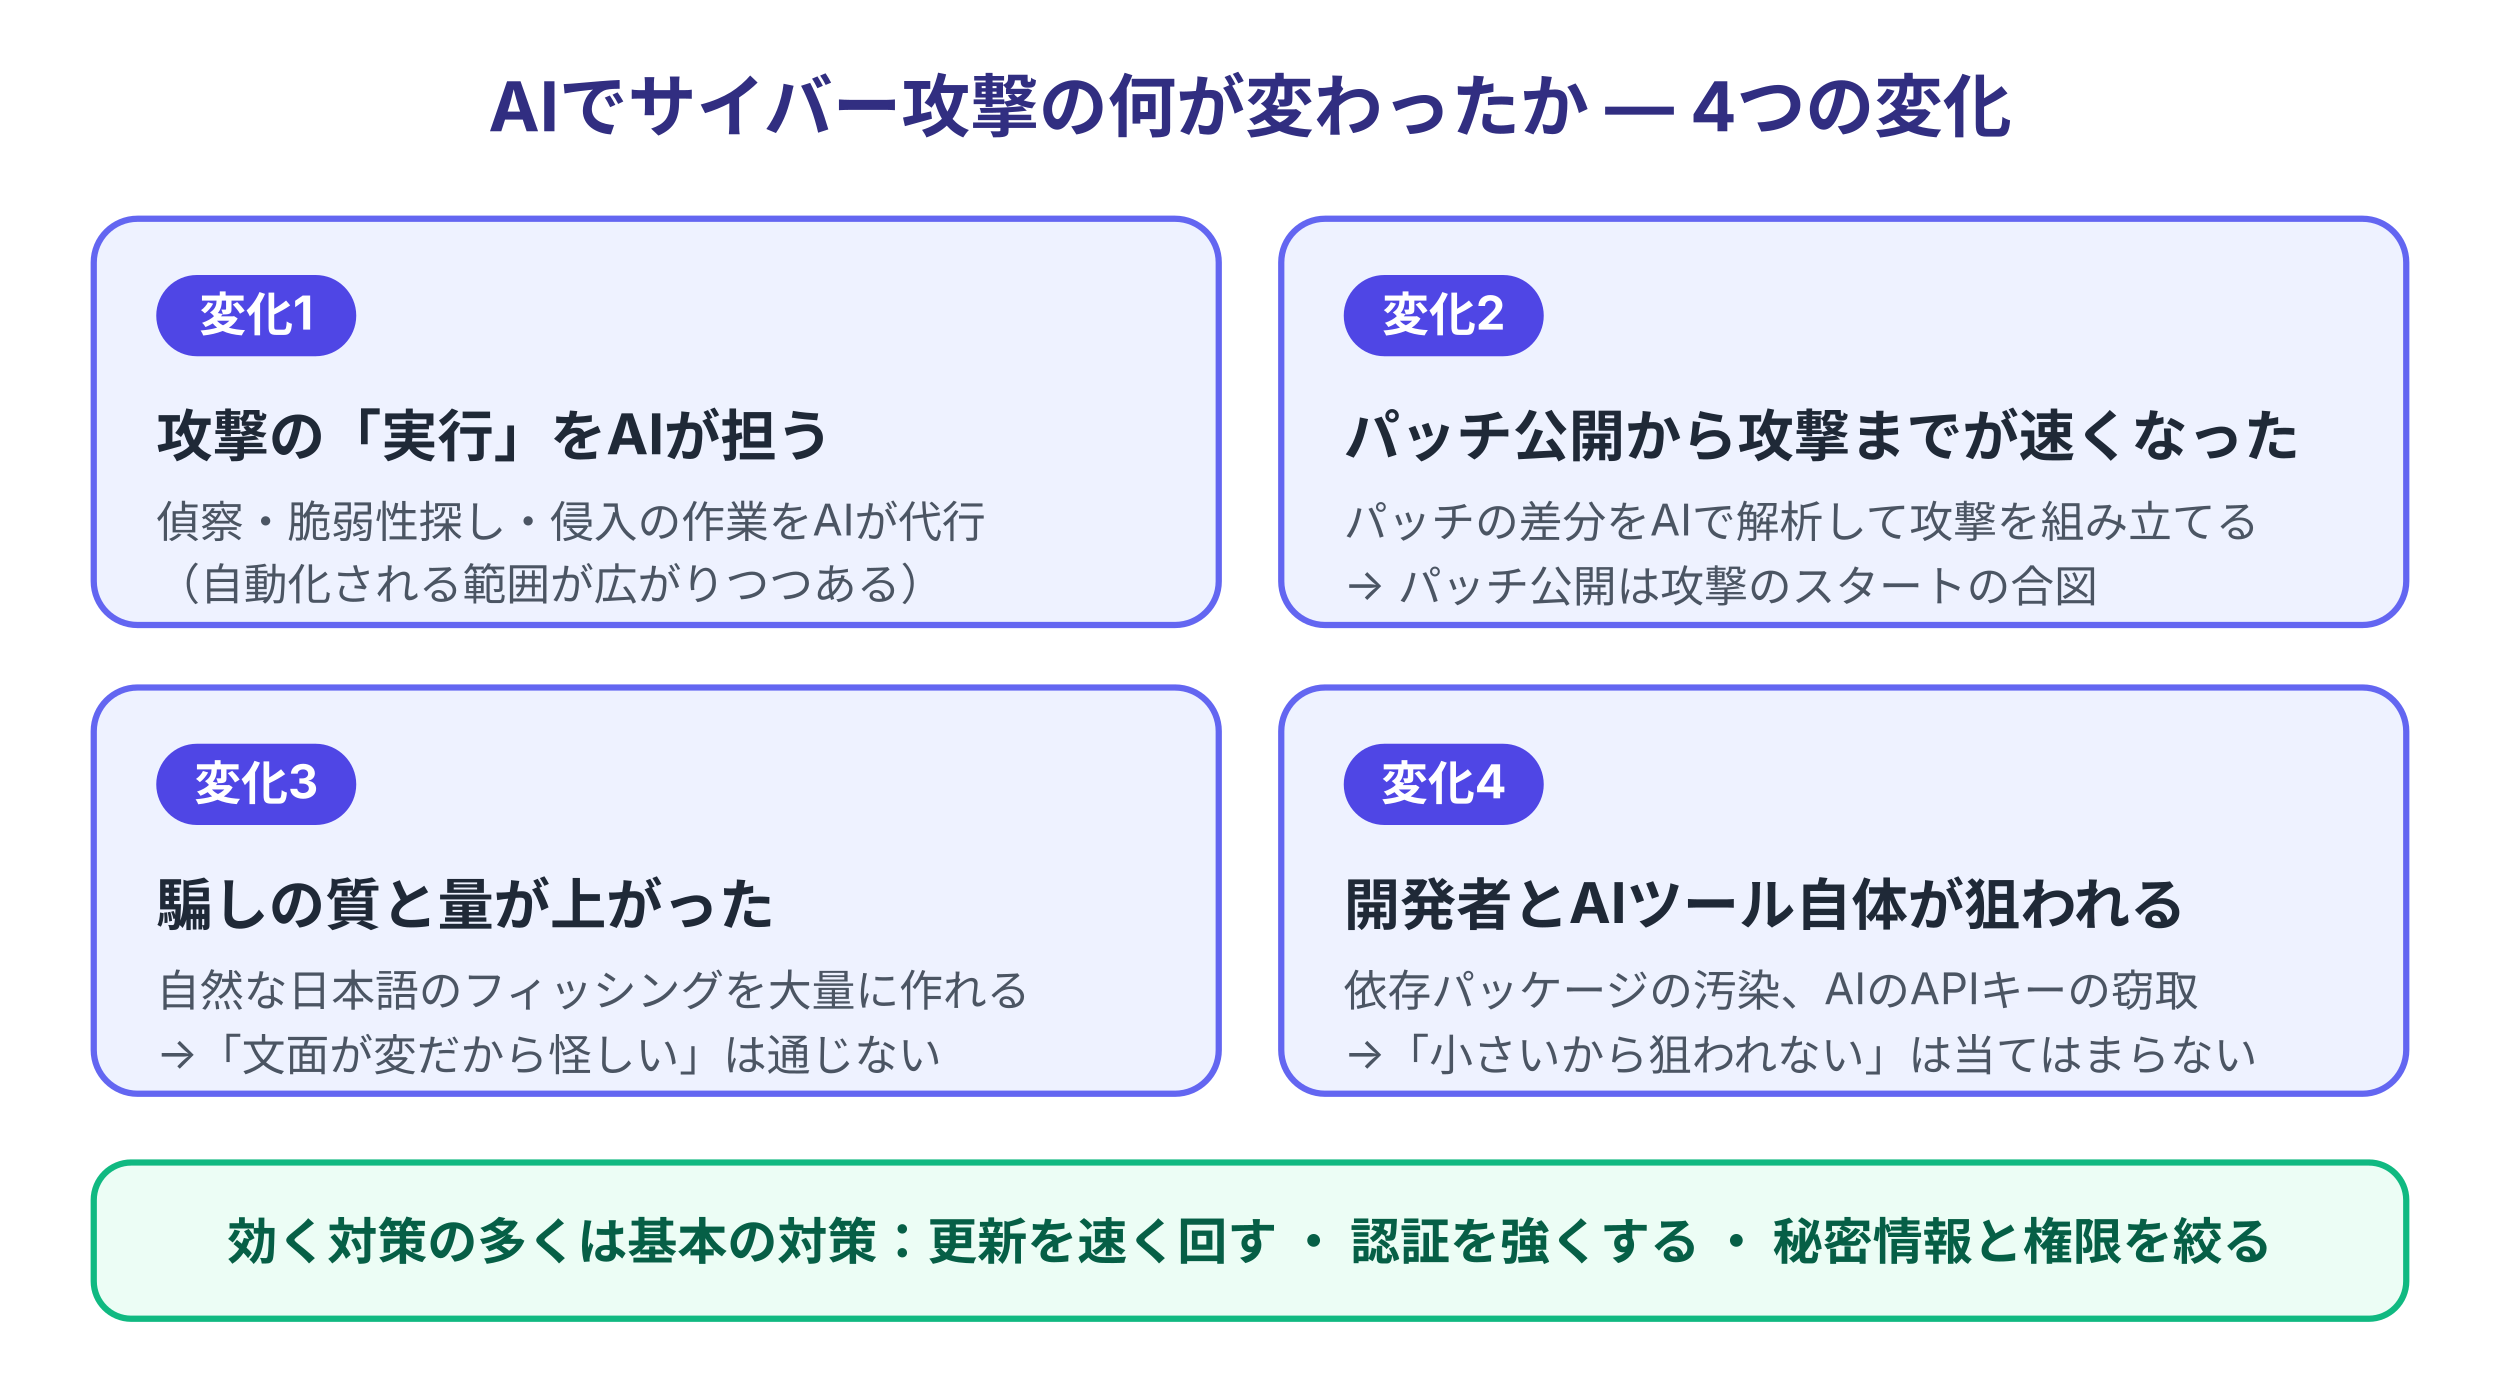
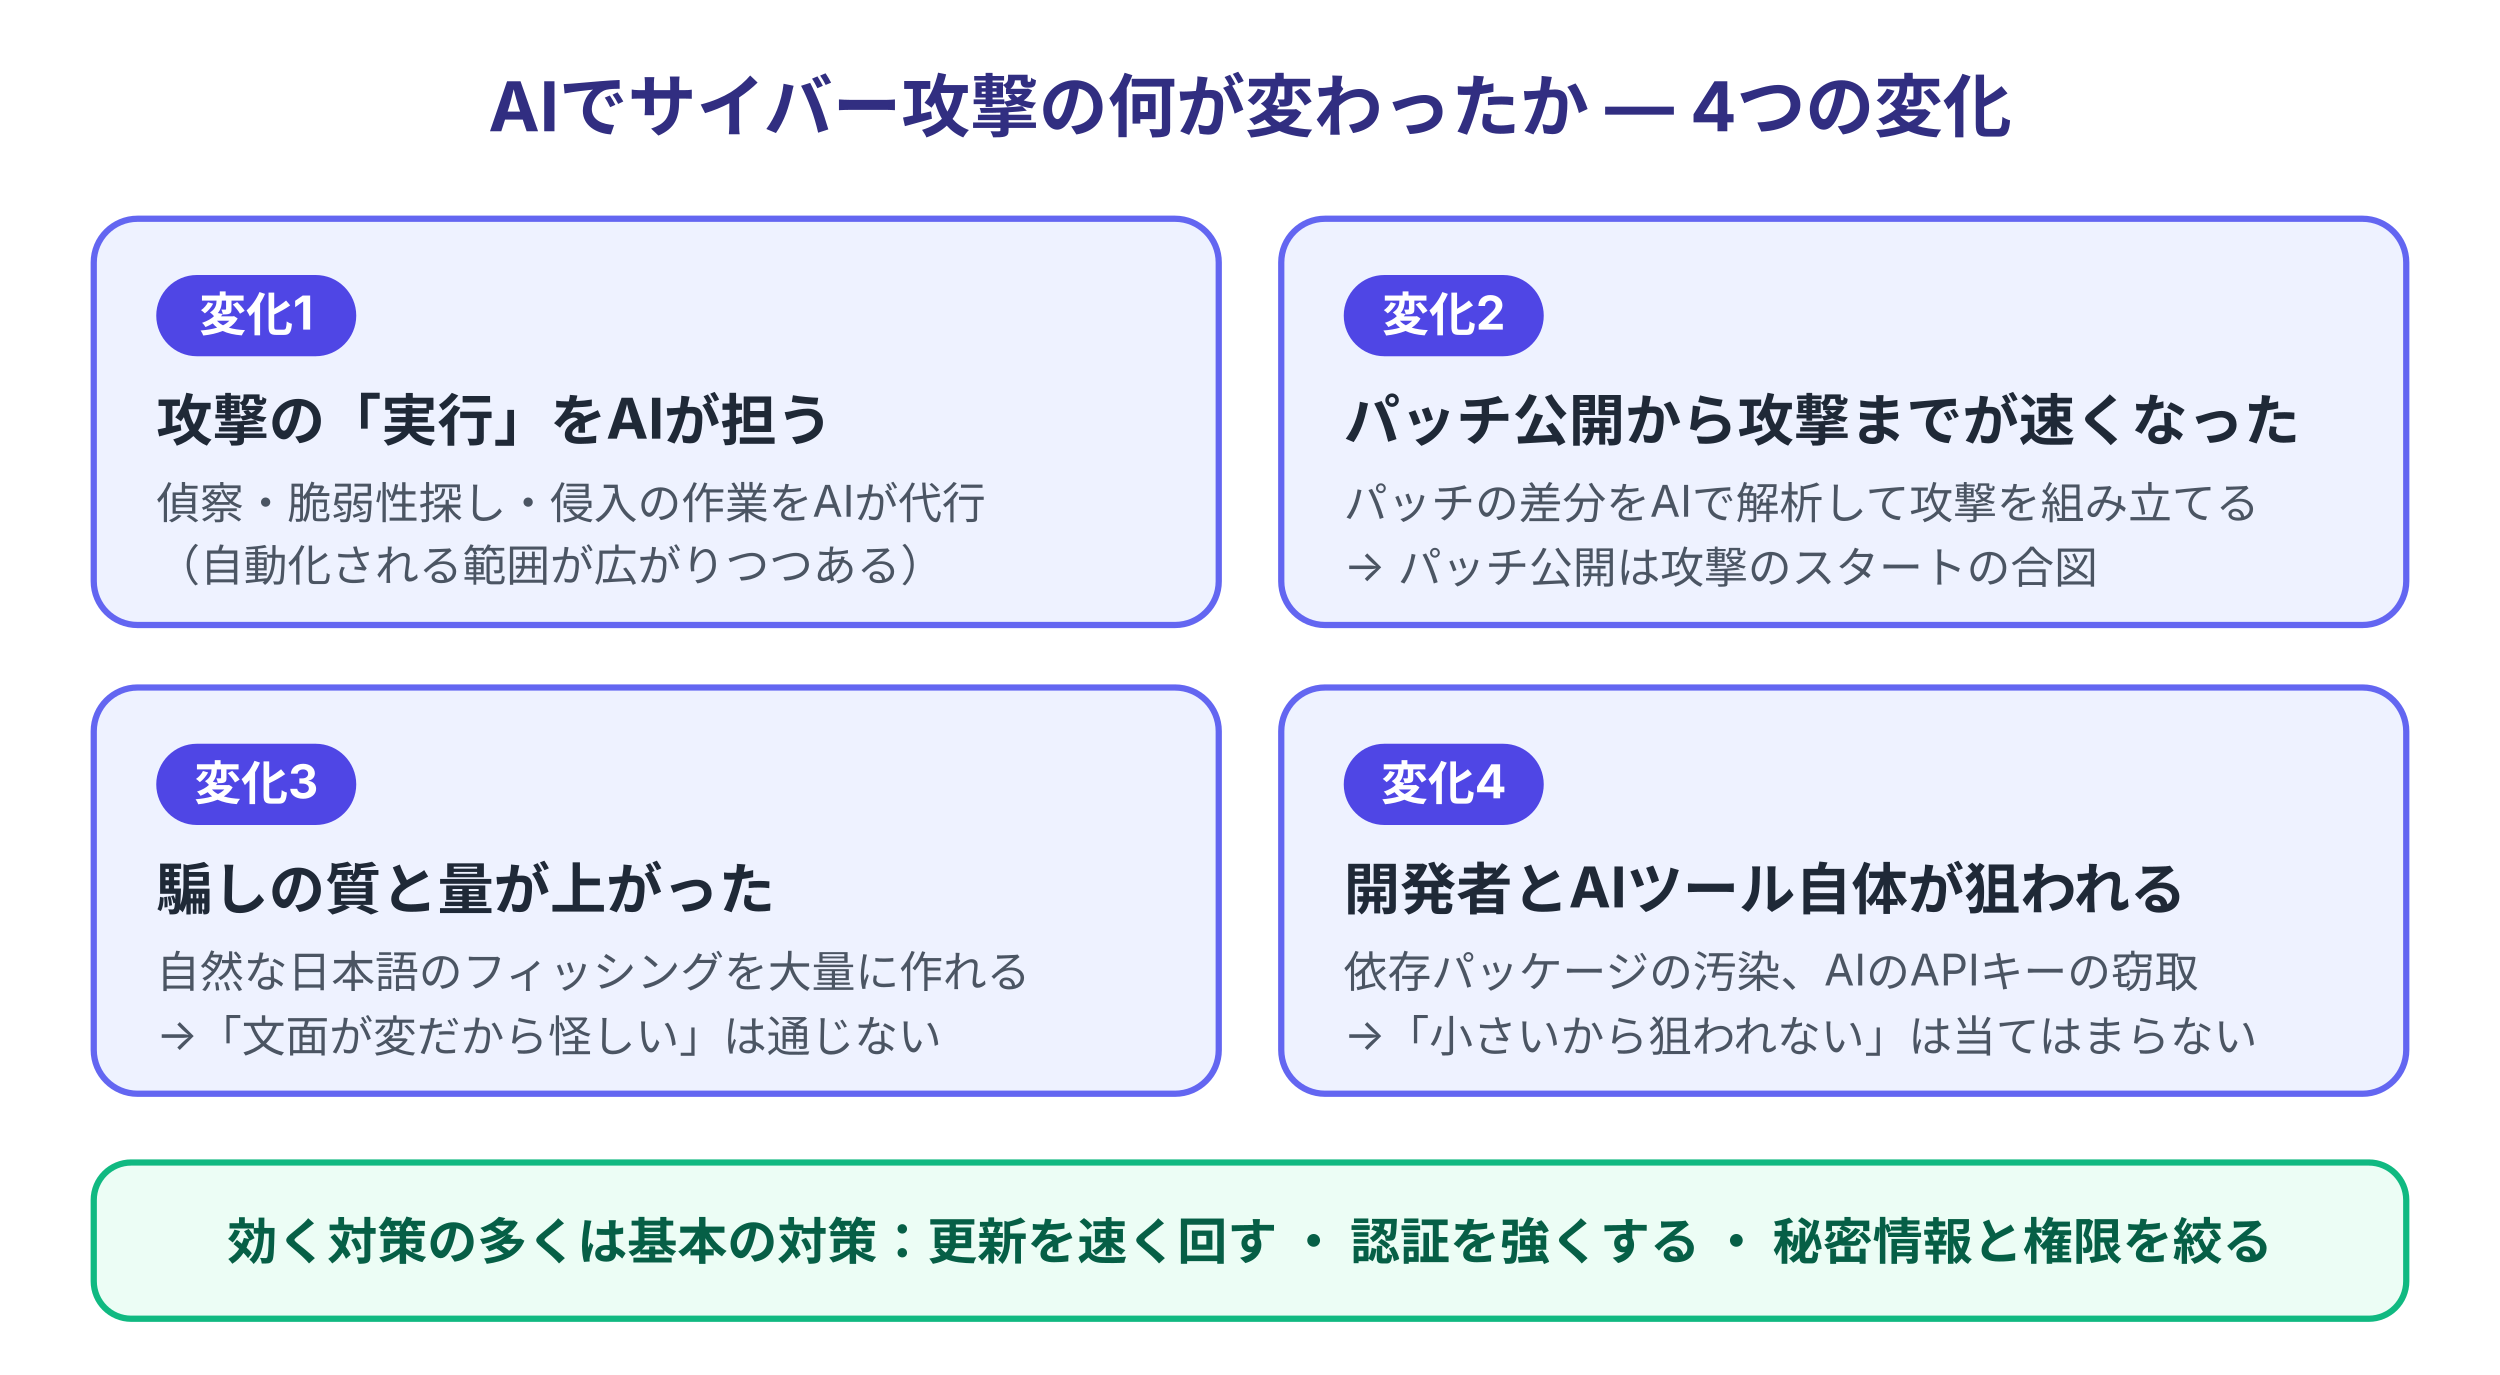
<svg xmlns="http://www.w3.org/2000/svg" viewBox="0 0 800 440" width="800" height="440" role="img" aria-labelledby="title-four-changes">
  <style>
    .t { font-family: -apple-system, "Segoe UI", "Hiragino Sans", "Noto Sans JP", sans-serif; }
    .h { font-weight: 700; fill: #312e81; font-size: 22px; }
    .n { font-weight: 700; fill: #ffffff; font-size: 15px; }
    .b { font-weight: 700; fill: #1f2937; font-size: 18px; }
    .s { fill: #4b5563; font-size: 14px; }
    .f { font-weight: 700; fill: #065f46; font-size: 16px; }
  </style>
  <rect width="800" height="440" fill="#ffffff" />
  <text x="400" y="42" text-anchor="middle" class="t h">AIでサイバー攻撃の何が変わったか — 4つの変化</text>
  <g>
    <rect x="30" y="70" width="360" height="130" rx="14" fill="#eef2ff" stroke="#6366f1" stroke-width="2" />
    <rect x="50" y="88" width="64" height="26" rx="13" fill="#4f46e5" />
    <text x="82" y="106" text-anchor="middle" class="t n">変化1</text>
-     <text x="50" y="146" class="t b">攻撃の「実行」をAIが担う</text>
-     <text x="50" y="172" class="t s">偵察・脆弱性探し・侵入の作業をAIが代行</text>
-     <text x="50" y="192" class="t s">（自動化される範囲が広がりつつある）</text>
+     <text x="50" y="141" class="t b">攻撃の「実行」をAIが担う</text>
+     <text x="50" y="166" class="t s">偵察・脆弱性探し・侵入の作業をAIが代行</text>
+     <text x="50" y="186" class="t s">（自動化される範囲が広がりつつある）</text>
  </g>
  <g>
    <rect x="410" y="70" width="360" height="130" rx="14" fill="#eef2ff" stroke="#6366f1" stroke-width="2" />
    <rect x="430" y="88" width="64" height="26" rx="13" fill="#4f46e5" />
    <text x="462" y="106" text-anchor="middle" class="t n">変化2</text>
-     <text x="430" y="146" class="t b">パッチ公開から攻撃までが速くなった</text>
-     <text x="430" y="172" class="t s">パッチの差分をAIで解析して攻撃を組み立てる</text>
-     <text x="430" y="192" class="t s">→ パッチ公開は攻撃のスタートの合図</text>
+     <text x="430" y="141" class="t b">パッチ公開から攻撃までが速くなった</text>
+     <text x="430" y="166" class="t s">パッチの差分をAIで解析して攻撃を組み立てる</text>
+     <text x="430" y="186" class="t s">→ パッチ公開は攻撃のスタートの合図</text>
  </g>
  <g>
    <rect x="30" y="220" width="360" height="130" rx="14" fill="#eef2ff" stroke="#6366f1" stroke-width="2" />
    <rect x="50" y="238" width="64" height="26" rx="13" fill="#4f46e5" />
    <text x="82" y="256" text-anchor="middle" class="t n">変化3</text>
-     <text x="50" y="296" class="t b">騙しの質と量が上がった</text>
-     <text x="50" y="322" class="t s">自然な日本語のフィッシングを大量に作れる</text>
-     <text x="50" y="342" class="t s">→「文面が変だから怪しい」は通じない</text>
+     <text x="50" y="291" class="t b">騙しの質と量が上がった</text>
+     <text x="50" y="316" class="t s">自然な日本語のフィッシングを大量に作れる</text>
+     <text x="50" y="336" class="t s">→「文面が変だから怪しい」は通じない</text>
  </g>
  <g>
    <rect x="410" y="220" width="360" height="130" rx="14" fill="#eef2ff" stroke="#6366f1" stroke-width="2" />
    <rect x="430" y="238" width="64" height="26" rx="13" fill="#4f46e5" />
    <text x="462" y="256" text-anchor="middle" class="t n">変化4</text>
-     <text x="430" y="296" class="t b">開発者とAIツール自体が狙われる</text>
-     <text x="430" y="322" class="t s">依存パッケージの汚染、AIのAPIキーの窃取</text>
-     <text x="430" y="342" class="t s">→「小さいから狙われない」は当てはまらない</text>
+     <text x="430" y="291" class="t b">開発者とAIツール自体が狙われる</text>
+     <text x="430" y="316" class="t s">依存パッケージの汚染、AIのAPIキーの窃取</text>
+     <text x="430" y="336" class="t s">→「小さいから狙われない」は当てはまらない</text>
  </g>
  <rect x="30" y="372" width="740" height="50" rx="12" fill="#ecfdf5" stroke="#10b981" stroke-width="2" />
  <text x="400" y="403" text-anchor="middle" class="t f">効く対策の多くは基本の対策：更新を速く回す ・ 認証を強くする ・ 秘密情報と権限を絞る</text>
</svg>
